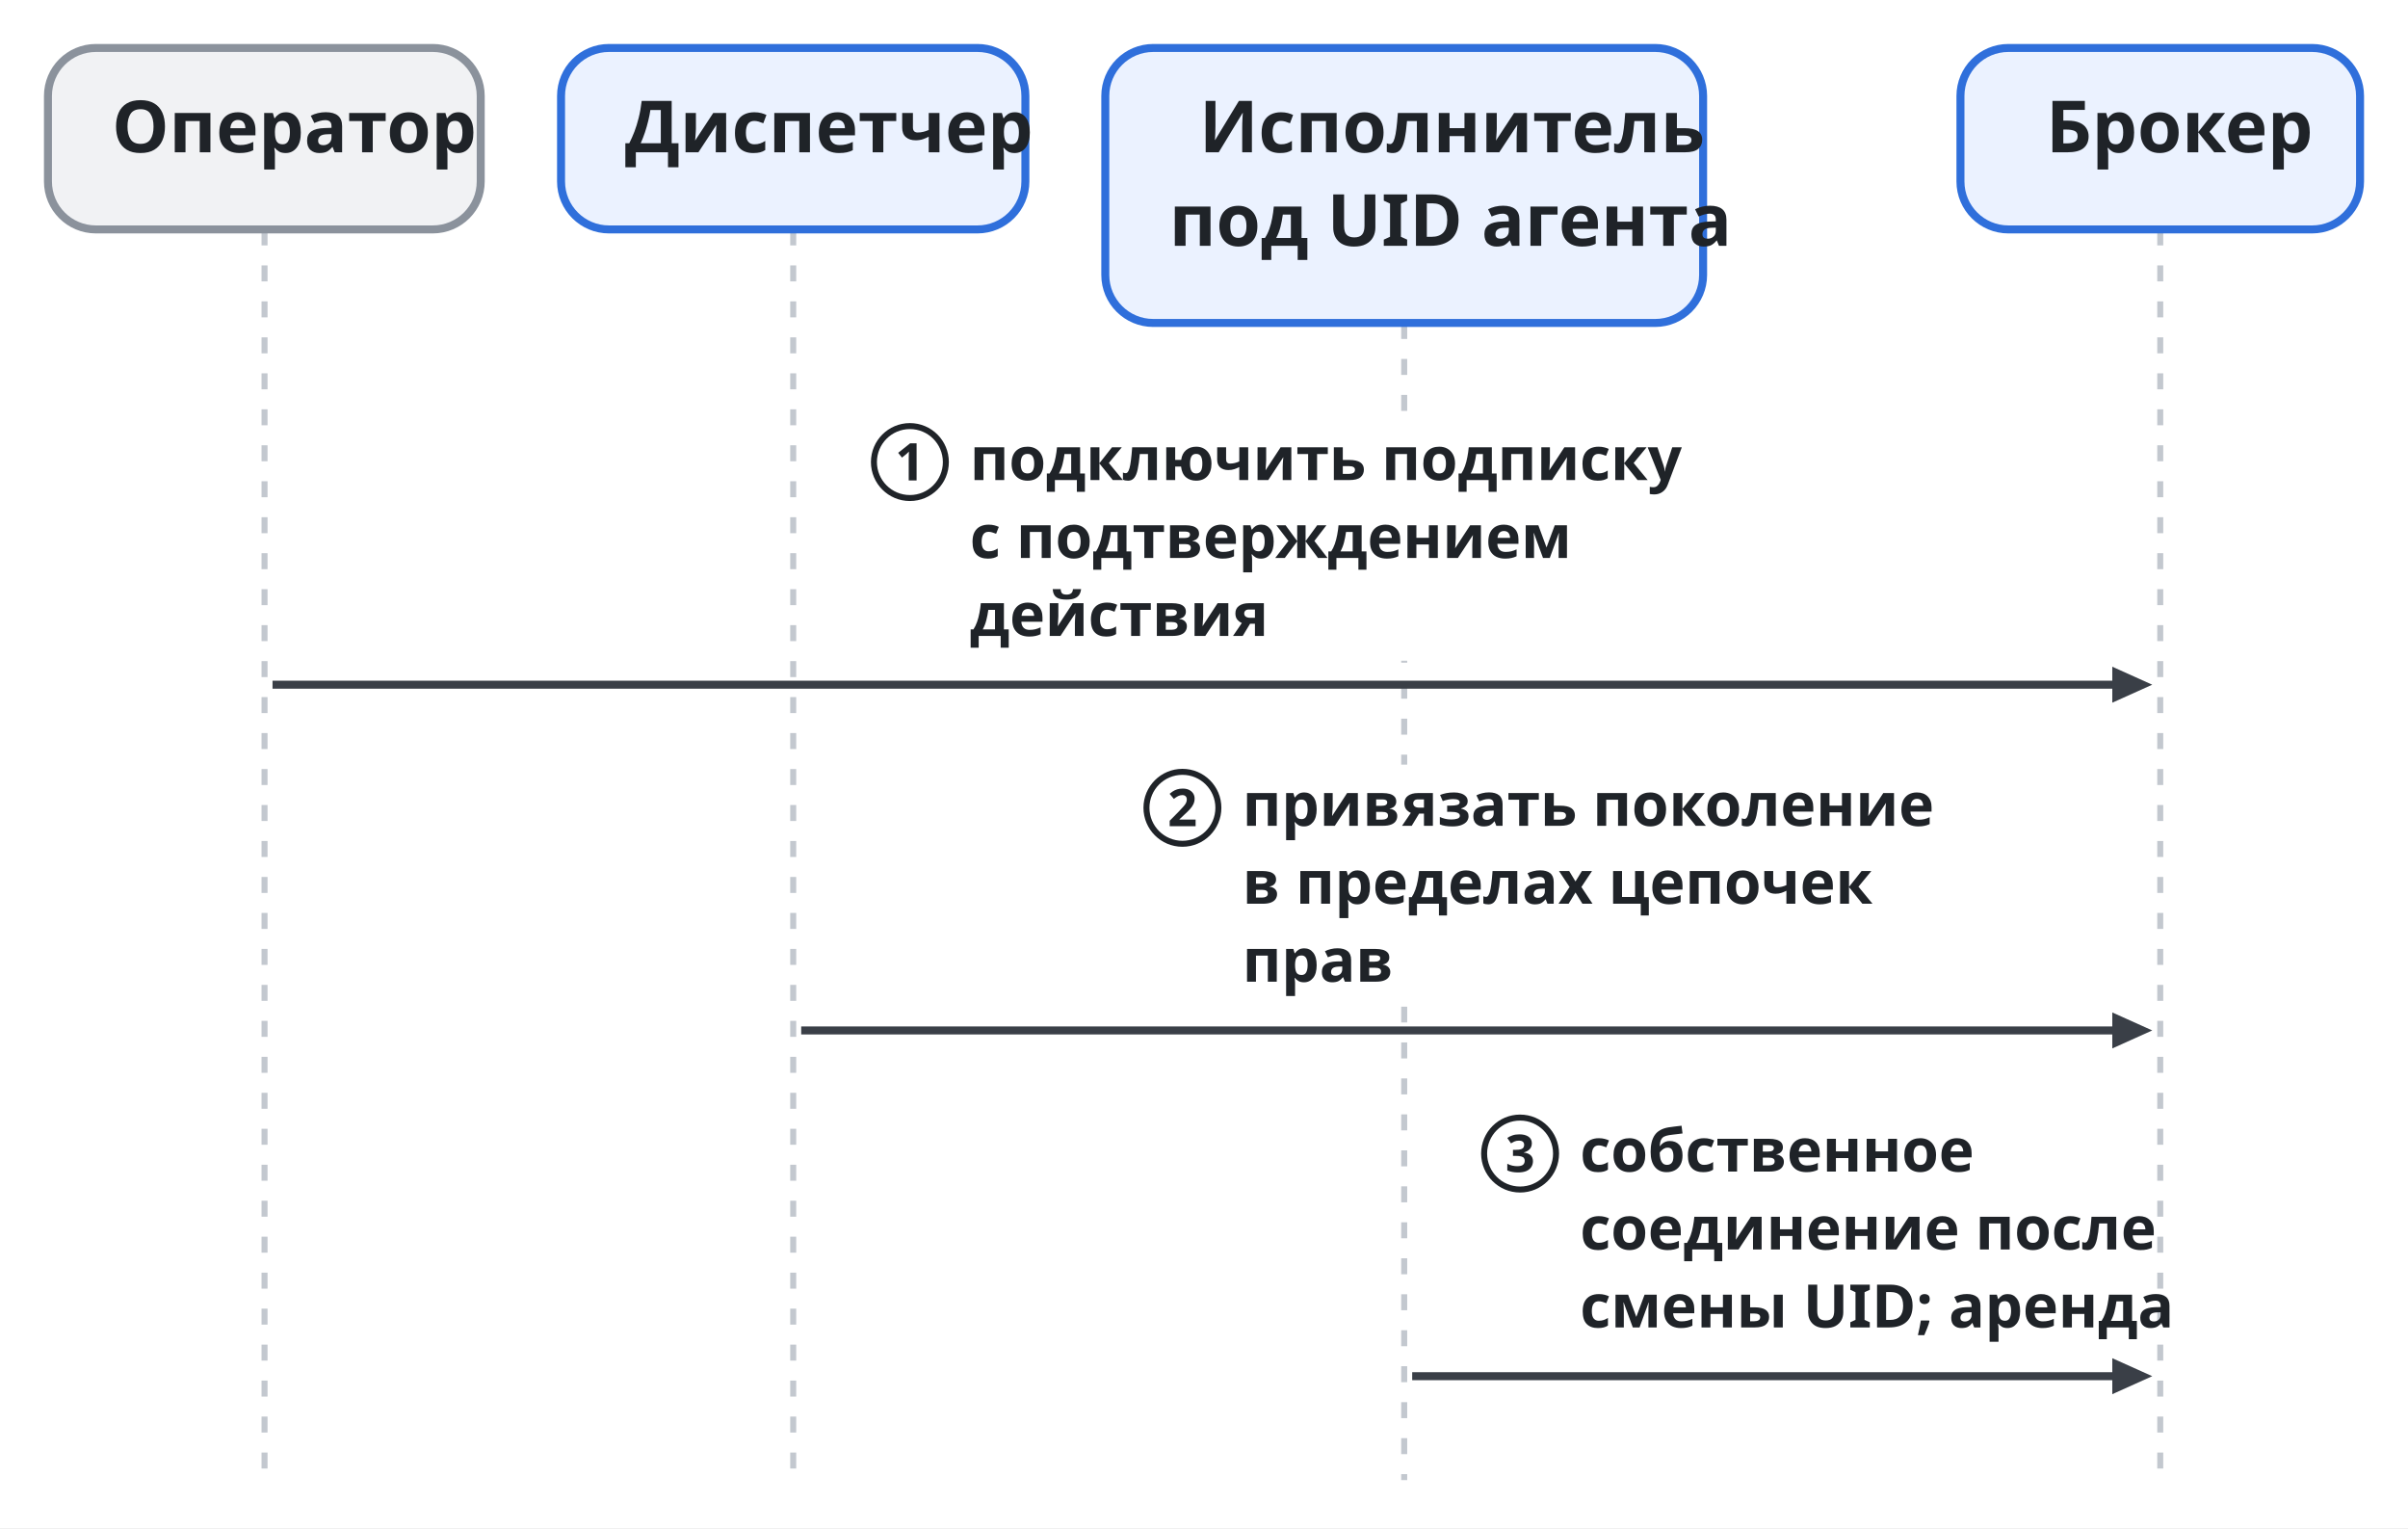
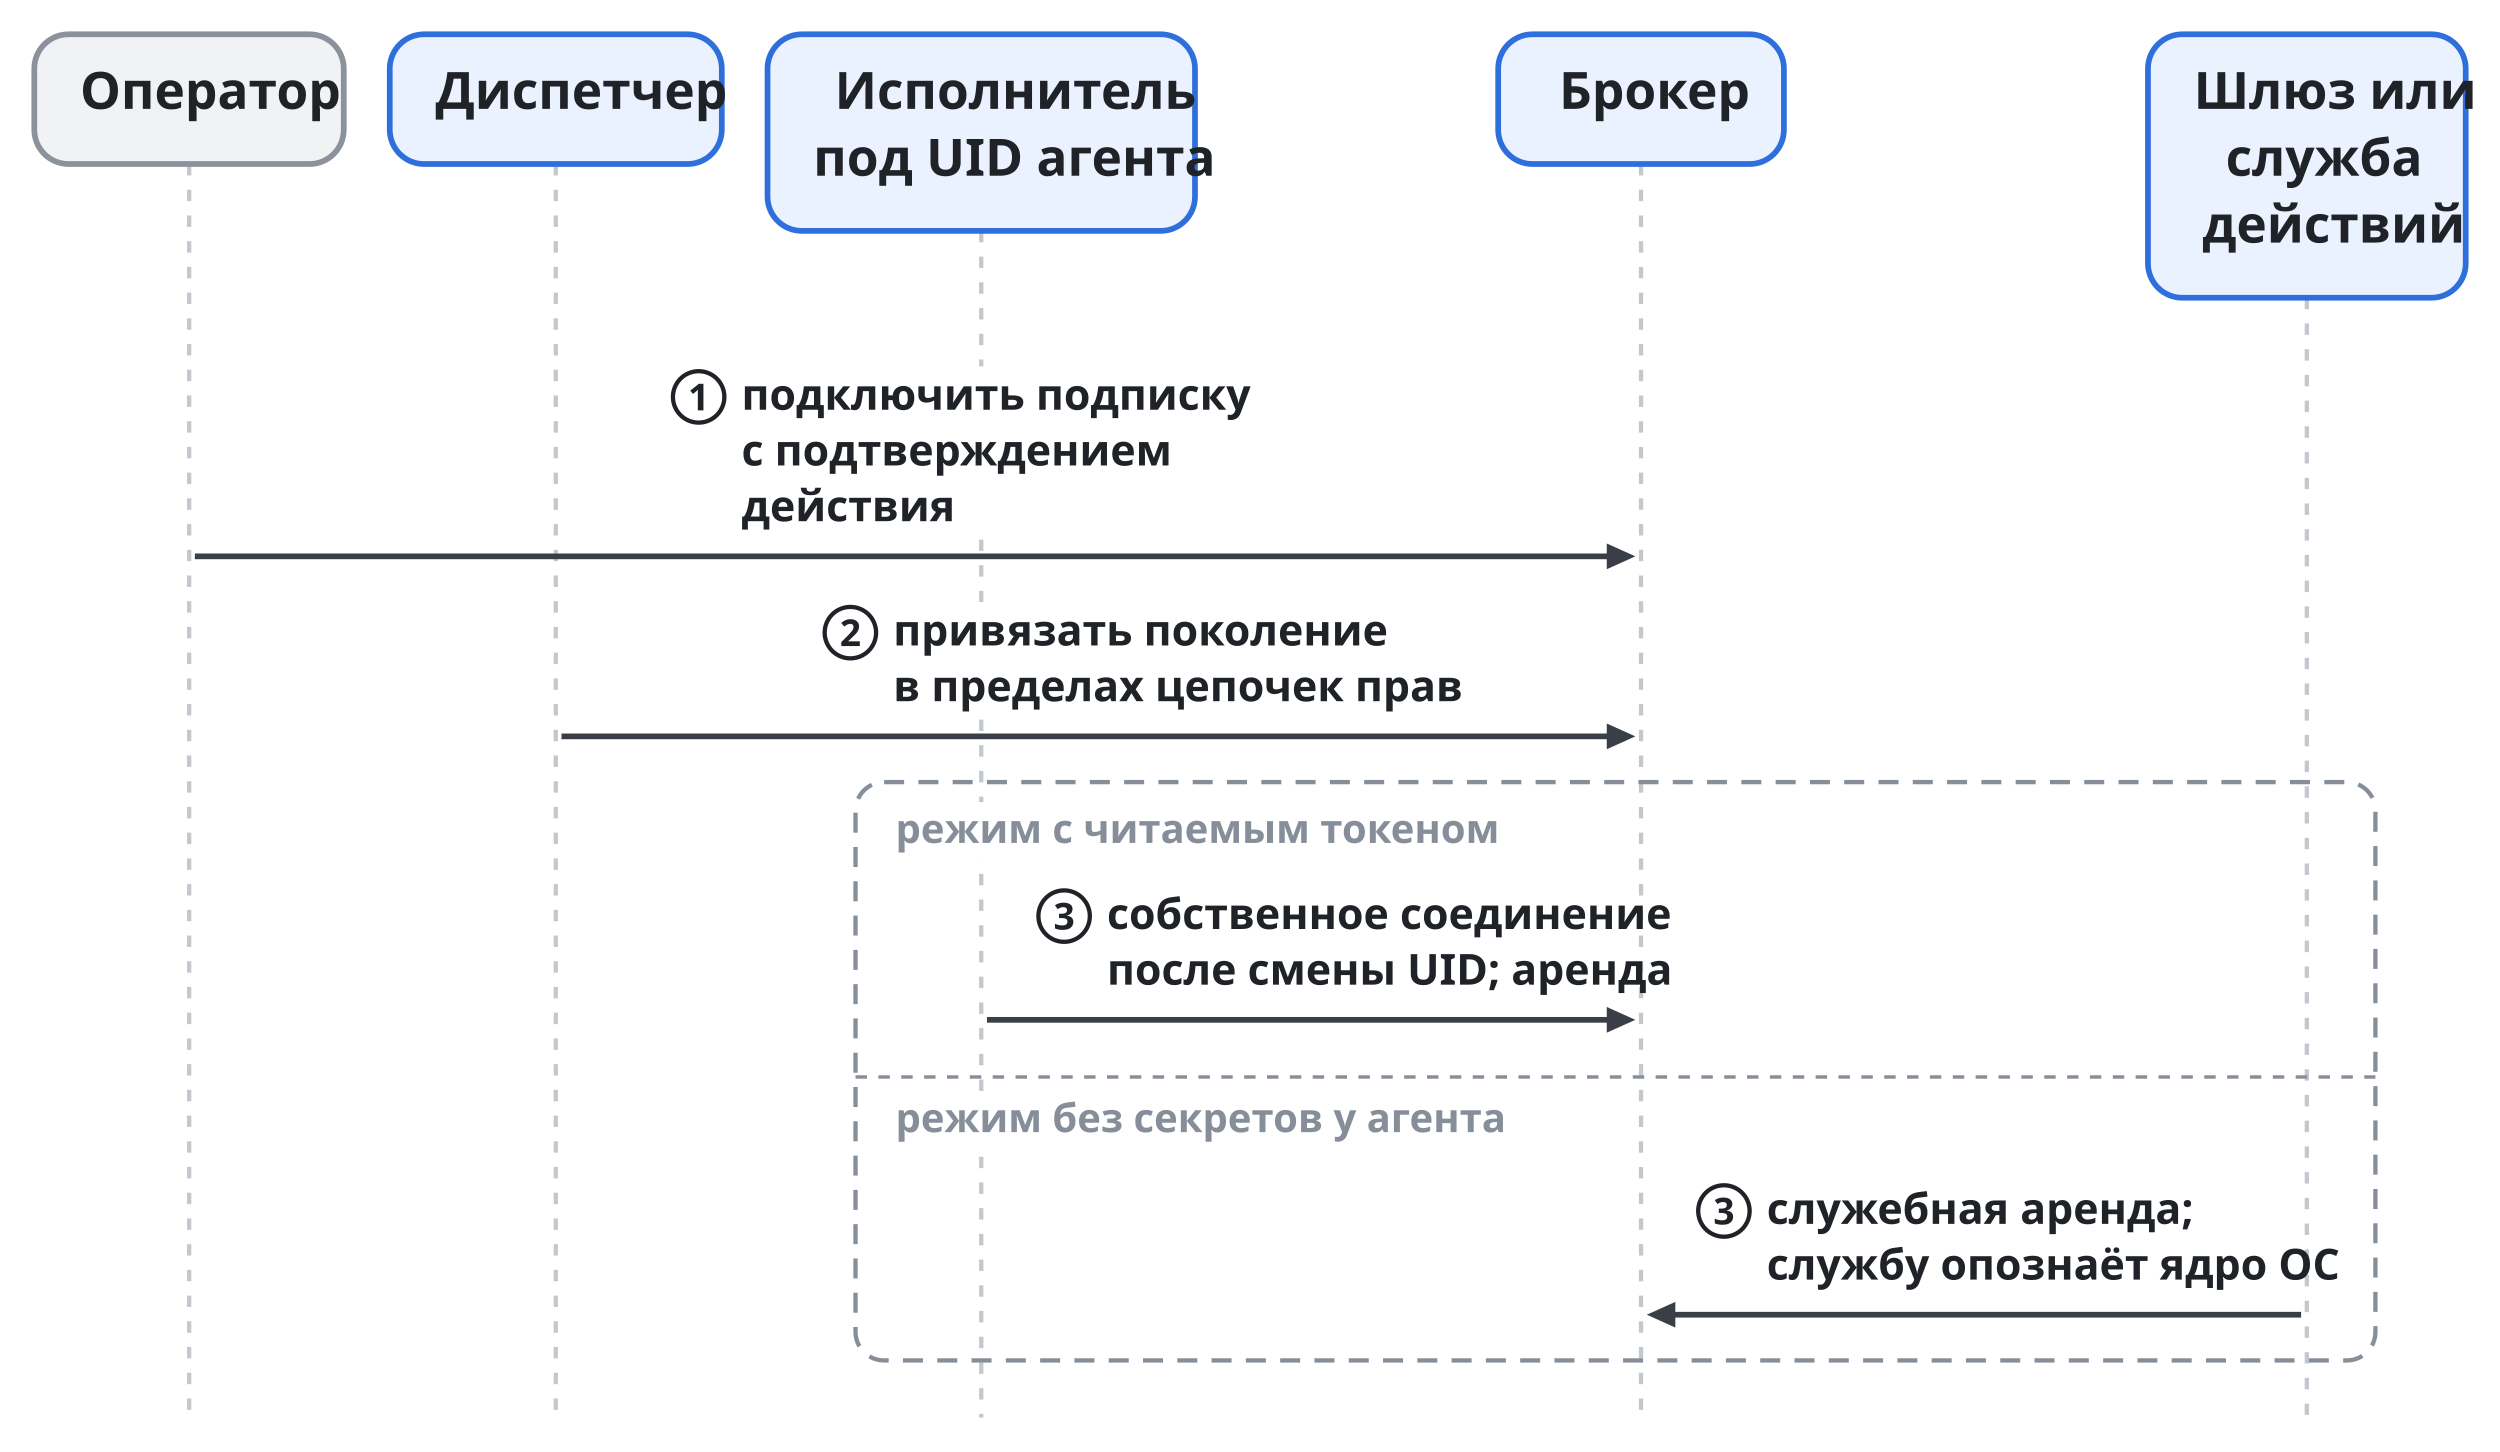
- <svg xmlns="http://www.w3.org/2000/svg" width="602.6" height="382.3" viewBox="0 0 602.6 382.3">
-   <rect width="602.6" height="382.3" fill="#ffffff" />
+ <svg xmlns="http://www.w3.org/2000/svg" width="874.9" height="508.1" viewBox="0 0 874.9 508.1">
+   <rect width="874.9" height="508.1" fill="#ffffff" />
  <g transform="translate(12 12)">
    <g transform="translate(54.2 0)">
-       <line x1="0" y1="45.4" x2="0" y2="358.3" stroke="#c3c8cf" stroke-width="1.5" stroke-dasharray="4 5" />
-       <line x1="132.3" y1="45.4" x2="132.3" y2="358.3" stroke="#c3c8cf" stroke-width="1.5" stroke-dasharray="4 5" />
-       <line x1="285.2" y1="68.8" x2="285.2" y2="358.3" stroke="#c3c8cf" stroke-width="1.5" stroke-dasharray="4 5" />
-       <line x1="474.4" y1="45.4" x2="474.4" y2="358.3" stroke="#c3c8cf" stroke-width="1.5" stroke-dasharray="4 5" />
+       <line x1="0" y1="45.4" x2="0" y2="484.1" stroke="#c3c8cf" stroke-width="1.5" stroke-dasharray="4 5" />
+       <line x1="128.3" y1="45.4" x2="128.3" y2="484.1" stroke="#c3c8cf" stroke-width="1.5" stroke-dasharray="4 5" />
+       <line x1="277.2" y1="68.8" x2="277.2" y2="484.1" stroke="#c3c8cf" stroke-width="1.5" stroke-dasharray="4 5" />
+       <line x1="508.1" y1="45.4" x2="508.1" y2="484.1" stroke="#c3c8cf" stroke-width="1.5" stroke-dasharray="4 5" />
+       <line x1="741.1" y1="92.2" x2="741.1" y2="484.1" stroke="#c3c8cf" stroke-width="1.5" stroke-dasharray="4 5" />
+       <rect x="233.2" y="261.7" width="531.9" height="202.4" rx="10" fill="none" stroke="#868e99" stroke-width="1.5" stroke-dasharray="7 5" class="frame" data-kind="alt" />
+       <line x1="233.2" y1="364.9" x2="765.1" y2="364.9" stroke="#868e99" stroke-width="1.2" stroke-dasharray="4 4" />
+       <rect x="241.2" y="268.7" width="184.8" height="20.2" fill="#ffffff" class="plate" />
+       <text x="247.2" y="283" font-size="14" fill="#868e99">
+         <tspan font-family="PT Sans, sans-serif" font-weight="bold">режим с читаемым токеном</tspan>
+       </text>
+       <rect x="241.2" y="369.9" width="189.6" height="20.2" fill="#ffffff" class="plate" />
+       <text x="247.2" y="384.2" font-size="14" fill="#868e99">
+         <tspan font-family="PT Sans, sans-serif" font-weight="bold">режим без секретов у агента</tspan>
+       </text>
      <rect x="-54.2" y="0" width="108.3" height="45.4" rx="12" fill="#f1f2f4" stroke="#8b929c" stroke-width="2" class="box" data-id="operator" />
      <text x="-38.2" y="26.1" font-size="18" fill="#1f2328">
        <tspan font-family="PT Sans, sans-serif" font-weight="bold">Оператор</tspan>
      </text>
-       <rect x="74.2" y="0" width="116.2" height="45.4" rx="12" fill="#ebf2ff" stroke="#2f6fdb" stroke-width="2" class="box" data-id="dispatcher" />
-       <text x="90.2" y="26.1" font-size="18" fill="#1f2328">
+       <rect x="70.2" y="0" width="116.2" height="45.4" rx="12" fill="#ebf2ff" stroke="#2f6fdb" stroke-width="2" class="box" data-id="dispatcher" />
+       <text x="86.2" y="26.1" font-size="18" fill="#1f2328">
        <tspan font-family="PT Sans, sans-serif" font-weight="bold">Диспетчер</tspan>
      </text>
-       <rect x="210.4" y="0" width="149.6" height="68.8" rx="12" fill="#ebf2ff" stroke="#2f6fdb" stroke-width="2" class="box" data-id="executor" />
-       <text x="233.9" y="26.1" font-size="18" fill="#1f2328">
+       <rect x="202.4" y="0" width="149.6" height="68.8" rx="12" fill="#ebf2ff" stroke="#2f6fdb" stroke-width="2" class="box" data-id="executor" />
+       <text x="225.9" y="26.1" font-size="18" fill="#1f2328">
        <tspan font-family="PT Sans, sans-serif" font-weight="bold">Исполнитель</tspan>
      </text>
-       <text x="226.4" y="49.5" font-size="18" fill="#1f2328">
+       <text x="218.4" y="49.5" font-size="18" fill="#1f2328">
        <tspan font-family="PT Sans, sans-serif" font-weight="bold">под UID агента</tspan>
      </text>
-       <rect x="424.4" y="0" width="100" height="45.4" rx="12" fill="#ebf2ff" stroke="#2f6fdb" stroke-width="2" class="box" data-id="broker" />
-       <text x="445.8" y="26.1" font-size="18" fill="#1f2328">
+       <rect x="458.1" y="0" width="100" height="45.4" rx="12" fill="#ebf2ff" stroke="#2f6fdb" stroke-width="2" class="box" data-id="broker" />
+       <text x="479.4" y="26.1" font-size="18" fill="#1f2328">
        <tspan font-family="PT Sans, sans-serif" font-weight="bold">Брокер</tspan>
      </text>
-       <path d="M 2 159.3 L 466.4 159.3" fill="none" stroke="#3a3f47" stroke-width="2" class="edge" data-from="operator" data-to="broker" data-edge="m0" />
-       <polygon points="472.4,159.3 462.4,154.8 462.4,163.8" fill="#3a3f47" />
-       <rect x="148.5" y="92.8" width="177.5" height="60.5" fill="#ffffff" class="plate" />
+       <rect x="685.5" y="0" width="111.2" height="92.2" rx="12" fill="#ebf2ff" stroke="#2f6fdb" stroke-width="2" class="box" data-id="holder" />
+       <text x="701.5" y="26.1" font-size="18" fill="#1f2328">
+         <tspan font-family="PT Sans, sans-serif" font-weight="bold">Шлюз или</tspan>
+       </text>
+       <text x="712.7" y="49.5" font-size="18" fill="#1f2328">
+         <tspan font-family="PT Sans, sans-serif" font-weight="bold">служба</tspan>
+       </text>
+       <text x="704.5" y="72.9" font-size="18" fill="#1f2328">
+         <tspan font-family="PT Sans, sans-serif" font-weight="bold">действий</tspan>
+       </text>
+       <path d="M 2 182.7 L 500.1 182.7" fill="none" stroke="#3a3f47" stroke-width="2" class="edge" data-from="operator" data-to="broker" data-edge="m0" />
+       <polygon points="506.1,182.7 496.1,178.2 496.1,187.2" fill="#3a3f47" />
+       <rect x="165.3" y="116.2" width="177.5" height="60.5" fill="#ffffff" class="plate" />
      <g class="label" data-edge="m0">
-         <circle cx="161.5" cy="103.6" r="9" fill="#ffffff" stroke="#1f2328" stroke-width="1.5" class="step" />
-         <text x="157.8" y="108.2" font-size="13" fill="#1f2328">
+         <circle cx="178.3" cy="126.9" r="9" fill="#ffffff" stroke="#1f2328" stroke-width="1.5" class="step" />
+         <text x="174.6" y="131.6" font-size="13" fill="#1f2328">
          <tspan font-family="PT Sans, sans-serif" font-weight="bold">1</tspan>
        </text>
-         <text x="176.5" y="108.1" font-size="15" fill="#1f2328">
+         <text x="193.3" y="131.4" font-size="15" fill="#1f2328">
          <tspan font-family="PT Sans, sans-serif" font-weight="bold">подключить подписку</tspan>
        </text>
-         <text x="176.5" y="127.6" font-size="15" fill="#1f2328">
+         <text x="193.3" y="150.9" font-size="15" fill="#1f2328">
          <tspan font-family="PT Sans, sans-serif" font-weight="bold">с подтверждением</tspan>
        </text>
-         <text x="176.5" y="147.1" font-size="15" fill="#1f2328">
+         <text x="193.3" y="170.4" font-size="15" fill="#1f2328">
          <tspan font-family="PT Sans, sans-serif" font-weight="bold">действия</tspan>
        </text>
      </g>
-       <path d="M 134.3 245.8 L 466.4 245.8" fill="none" stroke="#3a3f47" stroke-width="2" class="edge" data-from="dispatcher" data-to="broker" data-edge="m1" />
-       <polygon points="472.4,245.8 462.4,241.3 462.4,250.3" fill="#3a3f47" />
-       <rect x="216.7" y="179.3" width="173.3" height="60.5" fill="#ffffff" class="plate" />
+       <path d="M 130.3 245.7 L 500.1 245.7" fill="none" stroke="#3a3f47" stroke-width="2" class="edge" data-from="dispatcher" data-to="broker" data-edge="m1" />
+       <polygon points="506.1,245.7 496.1,241.2 496.1,250.2" fill="#3a3f47" />
+       <rect x="218.4" y="198.7" width="199.5" height="41" fill="#ffffff" class="plate" />
      <g class="label" data-edge="m1">
-         <circle cx="229.7" cy="190.1" r="9" fill="#ffffff" stroke="#1f2328" stroke-width="1.5" class="step" />
-         <text x="226" y="194.7" font-size="13" fill="#1f2328">
+         <circle cx="231.4" cy="209.4" r="9" fill="#ffffff" stroke="#1f2328" stroke-width="1.5" class="step" />
+         <text x="227.7" y="214.1" font-size="13" fill="#1f2328">
          <tspan font-family="PT Sans, sans-serif" font-weight="bold">2</tspan>
        </text>
-         <text x="244.7" y="194.6" font-size="15" fill="#1f2328">
+         <text x="246.4" y="213.9" font-size="15" fill="#1f2328">
          <tspan font-family="PT Sans, sans-serif" font-weight="bold">привязать поколение</tspan>
        </text>
-         <text x="244.7" y="214.1" font-size="15" fill="#1f2328">
-           <tspan font-family="PT Sans, sans-serif" font-weight="bold">в пределах цепочек</tspan>
-         </text>
-         <text x="244.7" y="233.6" font-size="15" fill="#1f2328">
-           <tspan font-family="PT Sans, sans-serif" font-weight="bold">прав</tspan>
+         <text x="246.4" y="233.4" font-size="15" fill="#1f2328">
+           <tspan font-family="PT Sans, sans-serif" font-weight="bold">в пределах цепочек прав</tspan>
        </text>
      </g>
-       <path d="M 287.2 332.3 L 466.4 332.3" fill="none" stroke="#3a3f47" stroke-width="2" class="edge" data-from="executor" data-to="broker" data-edge="m2" />
-       <polygon points="472.4,332.3 462.4,327.8 462.4,336.8" fill="#3a3f47" />
-       <rect x="301.2" y="265.8" width="157.2" height="60.5" fill="#ffffff" class="plate" />
+       <path d="M 279.2 344.9 L 500.1 344.9" fill="none" stroke="#3a3f47" stroke-width="2" class="edge" data-from="executor" data-to="broker" data-edge="m2" />
+       <polygon points="506.1,344.9 496.1,340.4 496.1,349.4" fill="#3a3f47" />
+       <rect x="293.2" y="297.9" width="198.9" height="41" fill="#ffffff" class="plate" />
      <g class="label" data-edge="m2">
-         <circle cx="314.2" cy="276.6" r="9" fill="#ffffff" stroke="#1f2328" stroke-width="1.5" class="step" />
-         <text x="310.5" y="281.2" font-size="13" fill="#1f2328">
+         <circle cx="306.2" cy="308.6" r="9" fill="#ffffff" stroke="#1f2328" stroke-width="1.5" class="step" />
+         <text x="302.5" y="313.3" font-size="13" fill="#1f2328">
          <tspan font-family="PT Sans, sans-serif" font-weight="bold">3</tspan>
        </text>
-         <text x="329.2" y="281.1" font-size="15" fill="#1f2328">
-           <tspan font-family="PT Sans, sans-serif" font-weight="bold">собственное</tspan>
+         <text x="321.2" y="313.1" font-size="15" fill="#1f2328">
+           <tspan font-family="PT Sans, sans-serif" font-weight="bold">собственное соединение</tspan>
        </text>
-         <text x="329.2" y="300.6" font-size="15" fill="#1f2328">
-           <tspan font-family="PT Sans, sans-serif" font-weight="bold">соединение после</tspan>
+         <text x="321.2" y="332.6" font-size="15" fill="#1f2328">
+           <tspan font-family="PT Sans, sans-serif" font-weight="bold">после смены UID; аренда</tspan>
        </text>
-         <text x="329.2" y="320.1" font-size="15" fill="#1f2328">
-           <tspan font-family="PT Sans, sans-serif" font-weight="bold">смены UID; аренда</tspan>
+       </g>
+       <path d="M 739.1 448.1 L 516.1 448.1" fill="none" stroke="#3a3f47" stroke-width="2" class="edge" data-from="holder" data-to="broker" data-edge="m3" />
+       <polygon points="510.1,448.1 520.1,452.6 520.1,443.6" fill="#3a3f47" />
+       <rect x="524.1" y="401.1" width="201" height="41" fill="#ffffff" class="plate" />
+       <g class="label" data-edge="m3">
+         <circle cx="537.1" cy="411.8" r="9" fill="#ffffff" stroke="#1f2328" stroke-width="1.5" class="step" />
+         <text x="533.4" y="416.5" font-size="13" fill="#1f2328">
+           <tspan font-family="PT Sans, sans-serif" font-weight="bold">3</tspan>
+         </text>
+         <text x="552.1" y="416.3" font-size="15" fill="#1f2328">
+           <tspan font-family="PT Sans, sans-serif" font-weight="bold">служебная аренда;</tspan>
+         </text>
+         <text x="552.1" y="435.8" font-size="15" fill="#1f2328">
+           <tspan font-family="PT Sans, sans-serif" font-weight="bold">службу опознаёт ядро ОС</tspan>
        </text>
      </g>
    </g>
  </g>
</svg>
